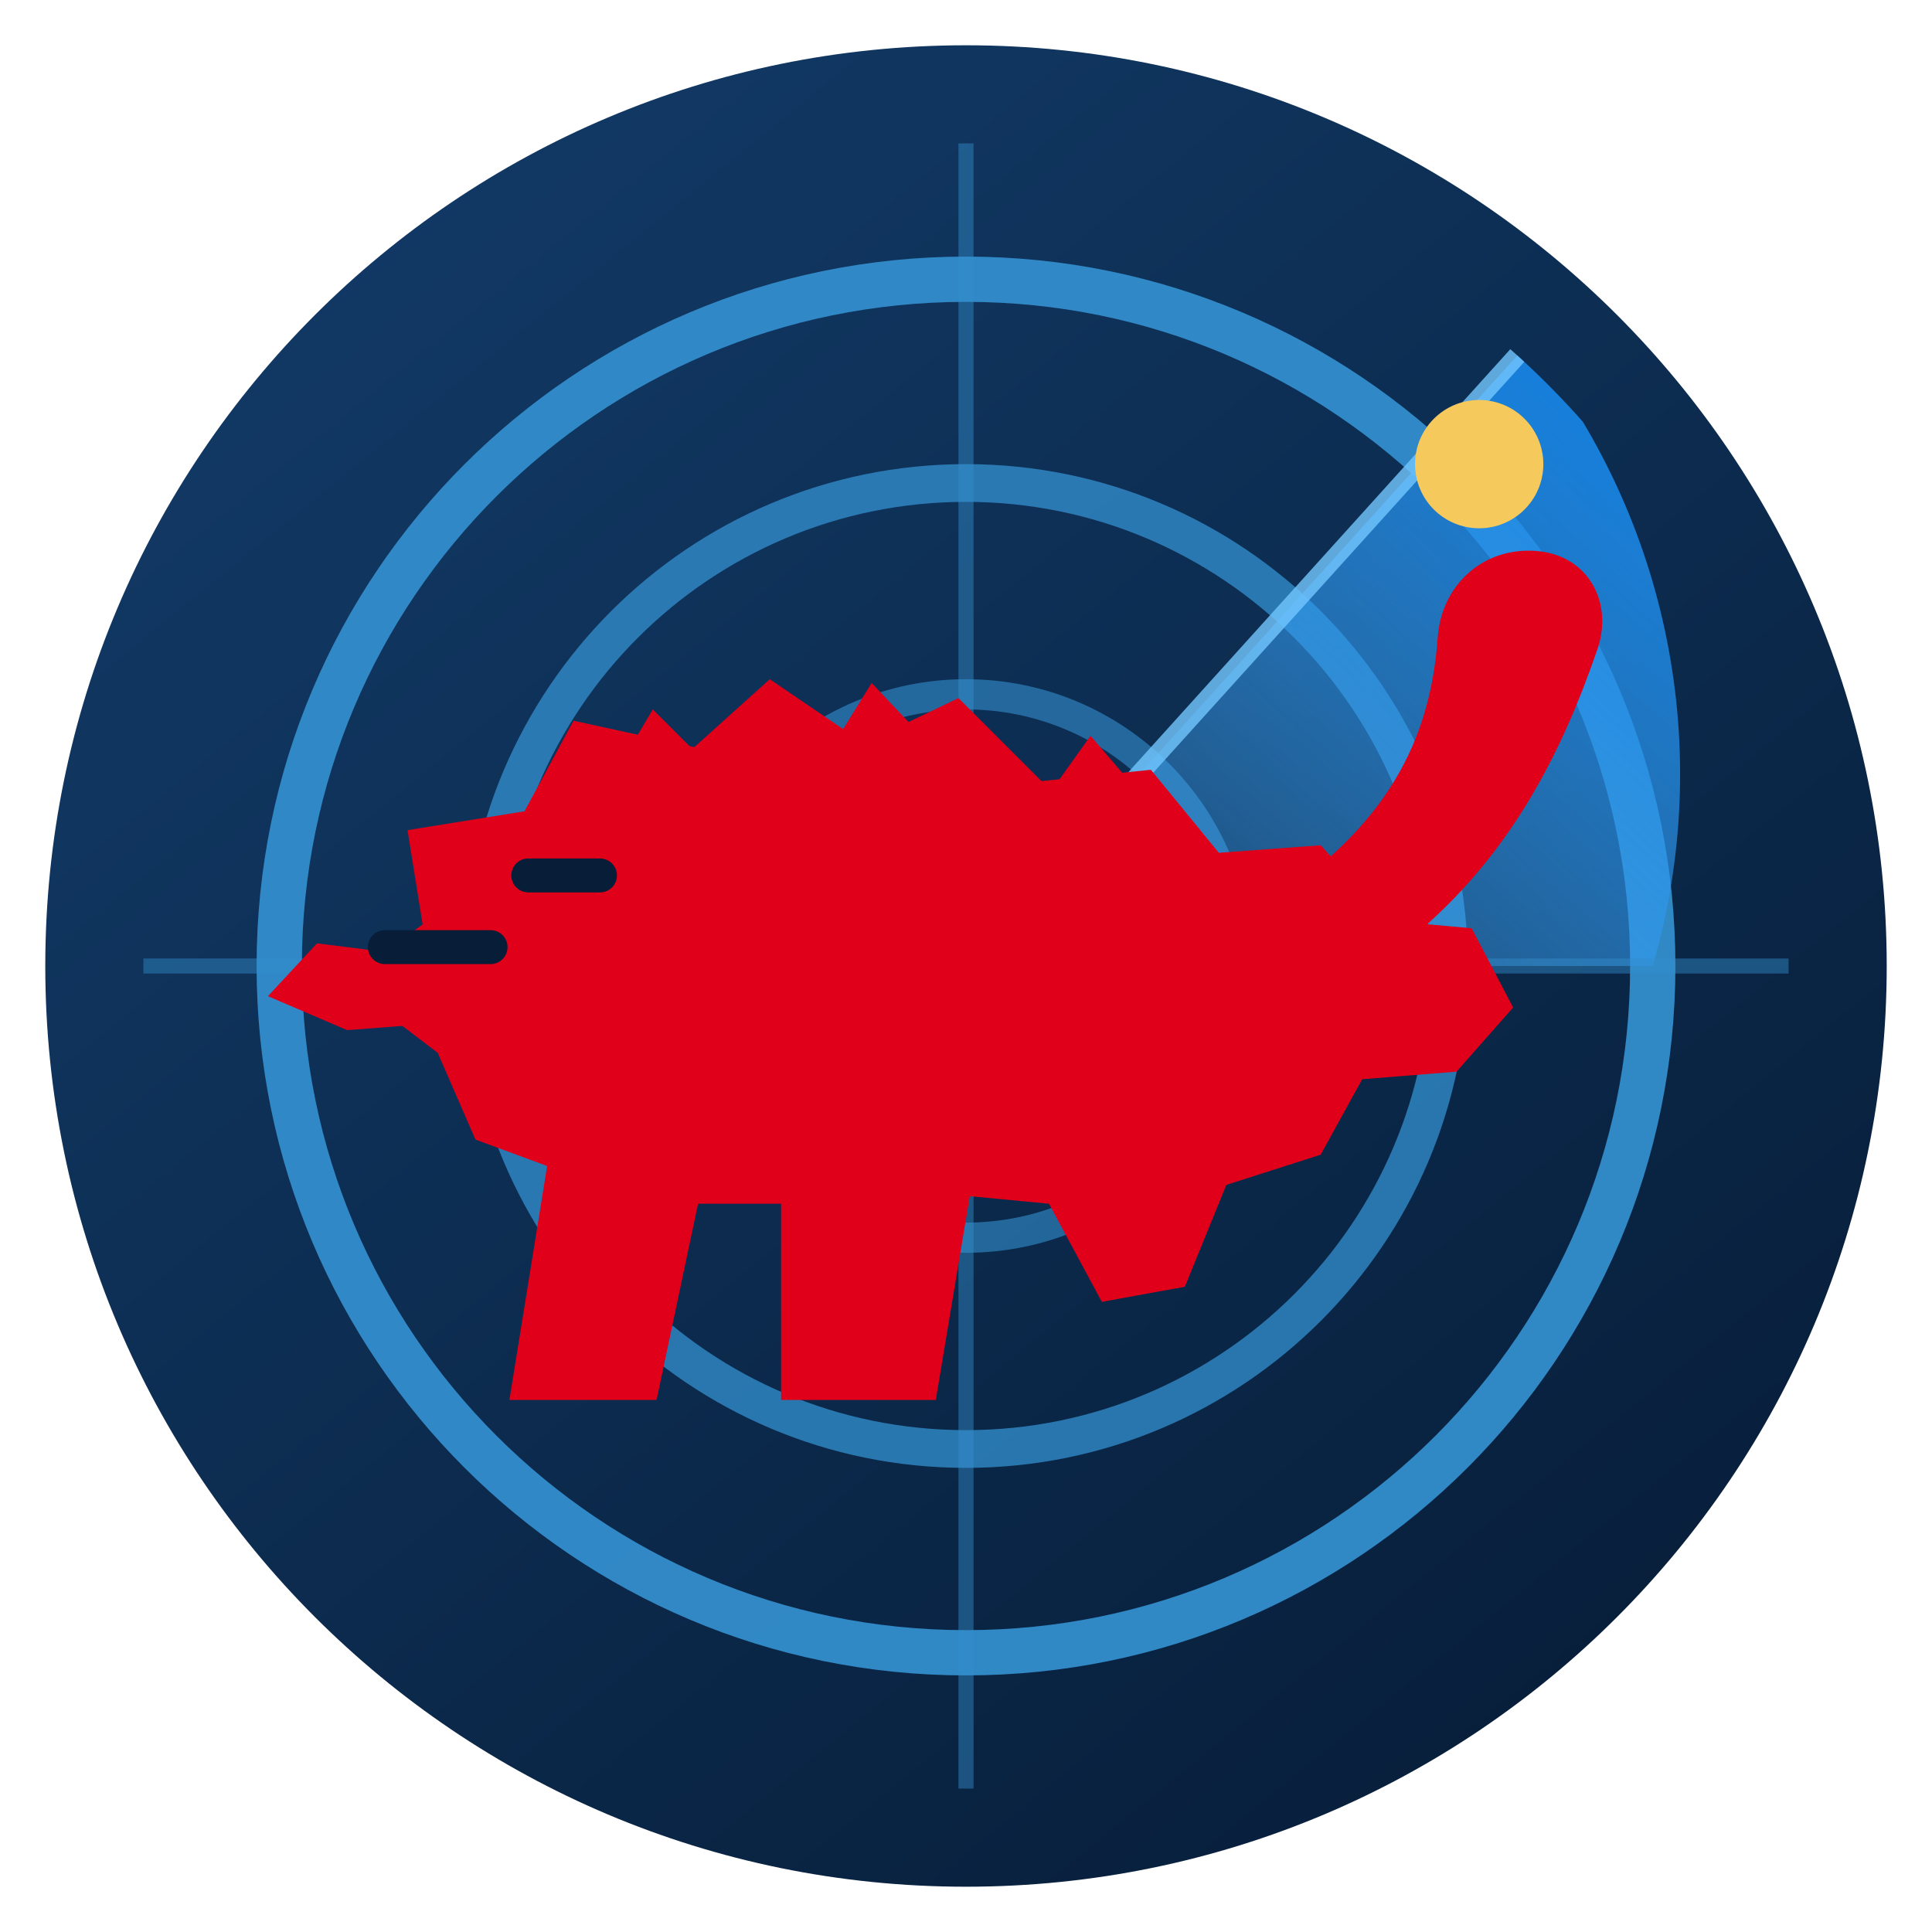
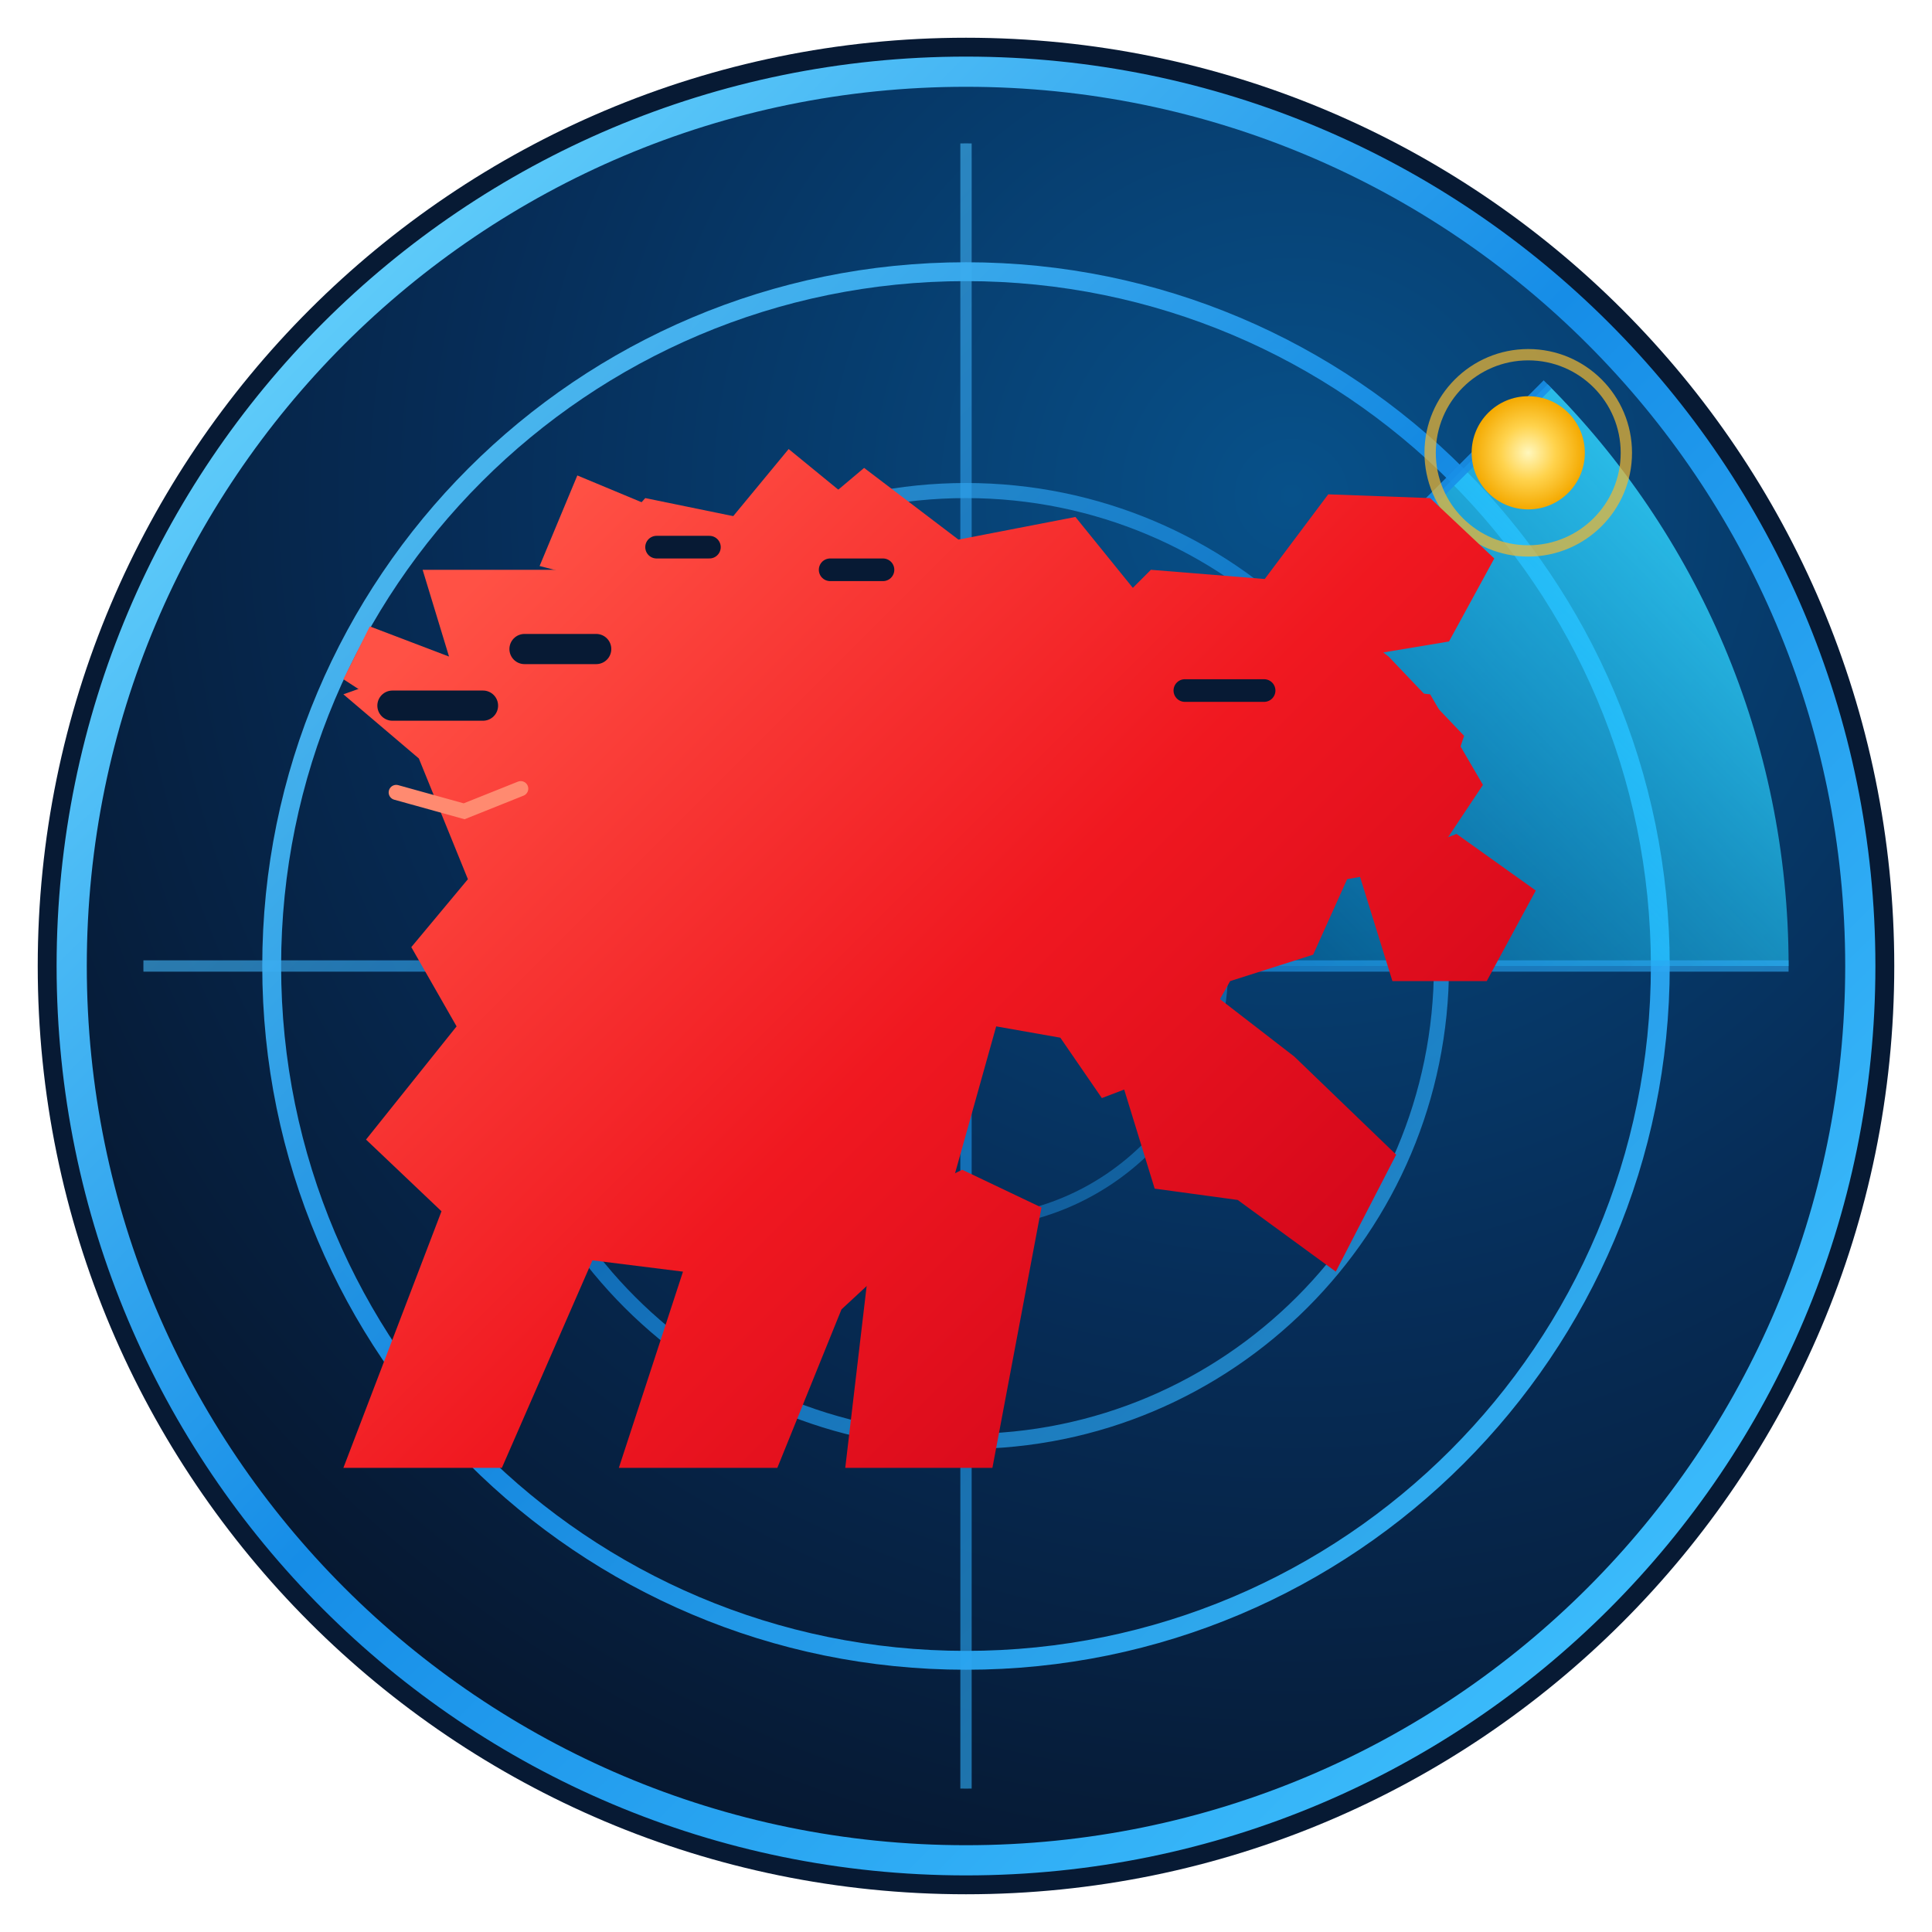
- <svg xmlns="http://www.w3.org/2000/svg" viewBox="0 0 512 512" role="img" aria-labelledby="title">
+ <svg xmlns="http://www.w3.org/2000/svg" viewBox="0 0 512 512" role="img" aria-labelledby="title desc">
  <defs>
-     <linearGradient id="bg" x1="70" y1="25" x2="440" y2="480" gradientUnits="userSpaceOnUse">
-       <stop stop-color="#123b68" />
-       <stop offset="1" stop-color="#071d38" />
+     <radialGradient id="disc" cx="68%" cy="24%" r="82%">
+       <stop stop-color="#07518a" />
+       <stop offset=".55" stop-color="#062d58" />
+       <stop offset="1" stop-color="#06172f" />
+     </radialGradient>
+     <linearGradient id="rim" x1="40" y1="40" x2="470" y2="470" gradientUnits="userSpaceOnUse">
+       <stop stop-color="#72dcff" />
+       <stop offset=".48" stop-color="#168de7" />
+       <stop offset="1" stop-color="#43c5ff" />
    </linearGradient>
-     <linearGradient id="beam" x1="256" y1="256" x2="405" y2="90" gradientUnits="userSpaceOnUse">
-       <stop stop-color="#55b9ff" stop-opacity=".12" />
-       <stop offset="1" stop-color="#1684e5" stop-opacity=".95" />
+     <linearGradient id="sweep" x1="256" y1="256" x2="425" y2="88" gradientUnits="userSpaceOnUse">
+       <stop stop-color="#00baff" stop-opacity="0" />
+       <stop offset="1" stop-color="#36d7ff" stop-opacity=".9" />
    </linearGradient>
-     <clipPath id="disc">
+     <linearGradient id="lion" x1="135" y1="145" x2="380" y2="390" gradientUnits="userSpaceOnUse">
+       <stop stop-color="#ff5145" />
+       <stop offset=".48" stop-color="#f01820" />
+       <stop offset="1" stop-color="#c90019" />
+     </linearGradient>
+     <radialGradient id="target">
+       <stop stop-color="#fff7bd" />
+       <stop offset=".48" stop-color="#ffd34d" />
+       <stop offset="1" stop-color="#f4a900" />
+     </radialGradient>
+     <clipPath id="inside">
      <circle cx="256" cy="256" r="218" />
    </clipPath>
  </defs>
-   <circle cx="256" cy="256" r="244" fill="url(#bg)" />
-   <g clip-path="url(#disc)" fill="none" stroke="#328dcc" stroke-linecap="round">
-     <circle cx="256" cy="256" r="182" stroke-width="12" opacity=".95" />
-     <circle cx="256" cy="256" r="128" stroke-width="10" opacity=".78" />
-     <circle cx="256" cy="256" r="72" stroke-width="8" opacity=".62" />
-     <path d="M256 256 405 91A182 182 0 0 1 438 256Z" fill="url(#beam)" stroke="none" />
-     <path d="M256 256 405 91" stroke="#72c7ff" stroke-width="5" opacity=".8" />
-     <path d="M256 38v436M38 256h436" stroke-width="4" opacity=".45" />
+   <circle cx="256" cy="256" r="246" fill="#071a34" />
+   <circle cx="256" cy="256" r="237" fill="url(#disc)" stroke="url(#rim)" stroke-width="8" />
+   <g clip-path="url(#inside)" fill="none" stroke="url(#rim)">
+     <circle cx="256" cy="256" r="184" stroke-width="5" opacity=".95" />
+     <circle cx="256" cy="256" r="126" stroke-width="4" opacity=".7" />
+     <circle cx="256" cy="256" r="68" stroke-width="3" opacity=".45" />
+     <path d="M256 256 421 91A232 232 0 0 1 488 256Z" fill="url(#sweep)" stroke="none" />
+     <path d="M256 30v452M30 256h452" stroke-width="3" opacity=".62" />
+     <path d="M256 256 421 91" stroke-width="3" opacity=".9" />
  </g>
-   <circle cx="392" cy="123" r="17" fill="#f5c95b" />
-   <g fill="#e1001a">
-     <path d="M116 279 91 260 112 245 108 220 139 215 152 191 184 198 204 180 229 197 254 185 276 207 305 204 323 226 350 224 368 244 390 246 401 267 386 284 361 286 350 306 325 314 314 341 292 345 278 319 257 317 248 371 207 371 207 319 185 319 174 371 135 371 145 309 126 302Z" />
-     <path d="M337 239c30-20 42-42 44-70 1-14 12-24 26-23 14 1 21 14 16 27-9 26-22 52-46 73l-17 16Z" />
-     <path d="M116 254 84 250 71 264 92 273 118 271Z" />
-     <path d="M160 210 173 188 190 205 183 229 157 229Z M218 202 231 181 248 199 244 220 218 221Z M274 216 289 195 307 216 301 237 275 237Z" />
+   <circle cx="405" cy="120" r="26" fill="none" stroke="#f5b82e" stroke-width="3" opacity=".7" />
+   <circle cx="405" cy="120" r="15" fill="url(#target)" />
+   <g fill="url(#lion)">
+     <path d="M111 201 91 184 119 174 112 151 154 151 171 132 210 140 229 124 254 143 285 137 302 158 333 159 349 181 379 184 393 208 379 229 357 233 348 253 326 260 313 283 292 291 281 275 264 272 250 322 223 347 206 389 164 389 181 337 157 334 133 389 91 389 117 321 97 302 121 272 109 251 124 233Z" />
+     <path d="M278 178 305 151 342 154 368 174 388 195 379 222 355 232 333 215 310 212 292 229 273 218Z" />
+     <path d="M334 155 352 131 379 132 396 148 384 170 360 174Z" />
+     <path d="M119 174 98 166 91 180 111 193 132 188Z" />
+     <path d="M143 150 153 126 177 136 174 158Z" />
+     <path d="M190 142 209 119 231 137 220 159Z" />
+     <path d="M232 321 255 310 276 320 263 389 224 389Z" />
+     <path d="M294 276 321 263 343 280 370 306 354 337 328 318 306 315Z" />
+     <path d="M360 231 386 221 407 236 394 260 369 260Z" />
  </g>
-   <path d="M102 251 130 251M140 232 159 232" stroke="#071d38" stroke-width="9" stroke-linecap="round" />
+   <path d="M104 187 128 187M139 172 158 172" stroke="#071a34" stroke-width="8" stroke-linecap="round" />
+   <path d="M174 145 188 145M220 151 234 151M314 183 335 183" stroke="#071a34" stroke-width="6" stroke-linecap="round" />
+   <path d="M105 210 123 215 138 209" fill="none" stroke="#ff8a70" stroke-width="4" stroke-linecap="round" />
</svg>
